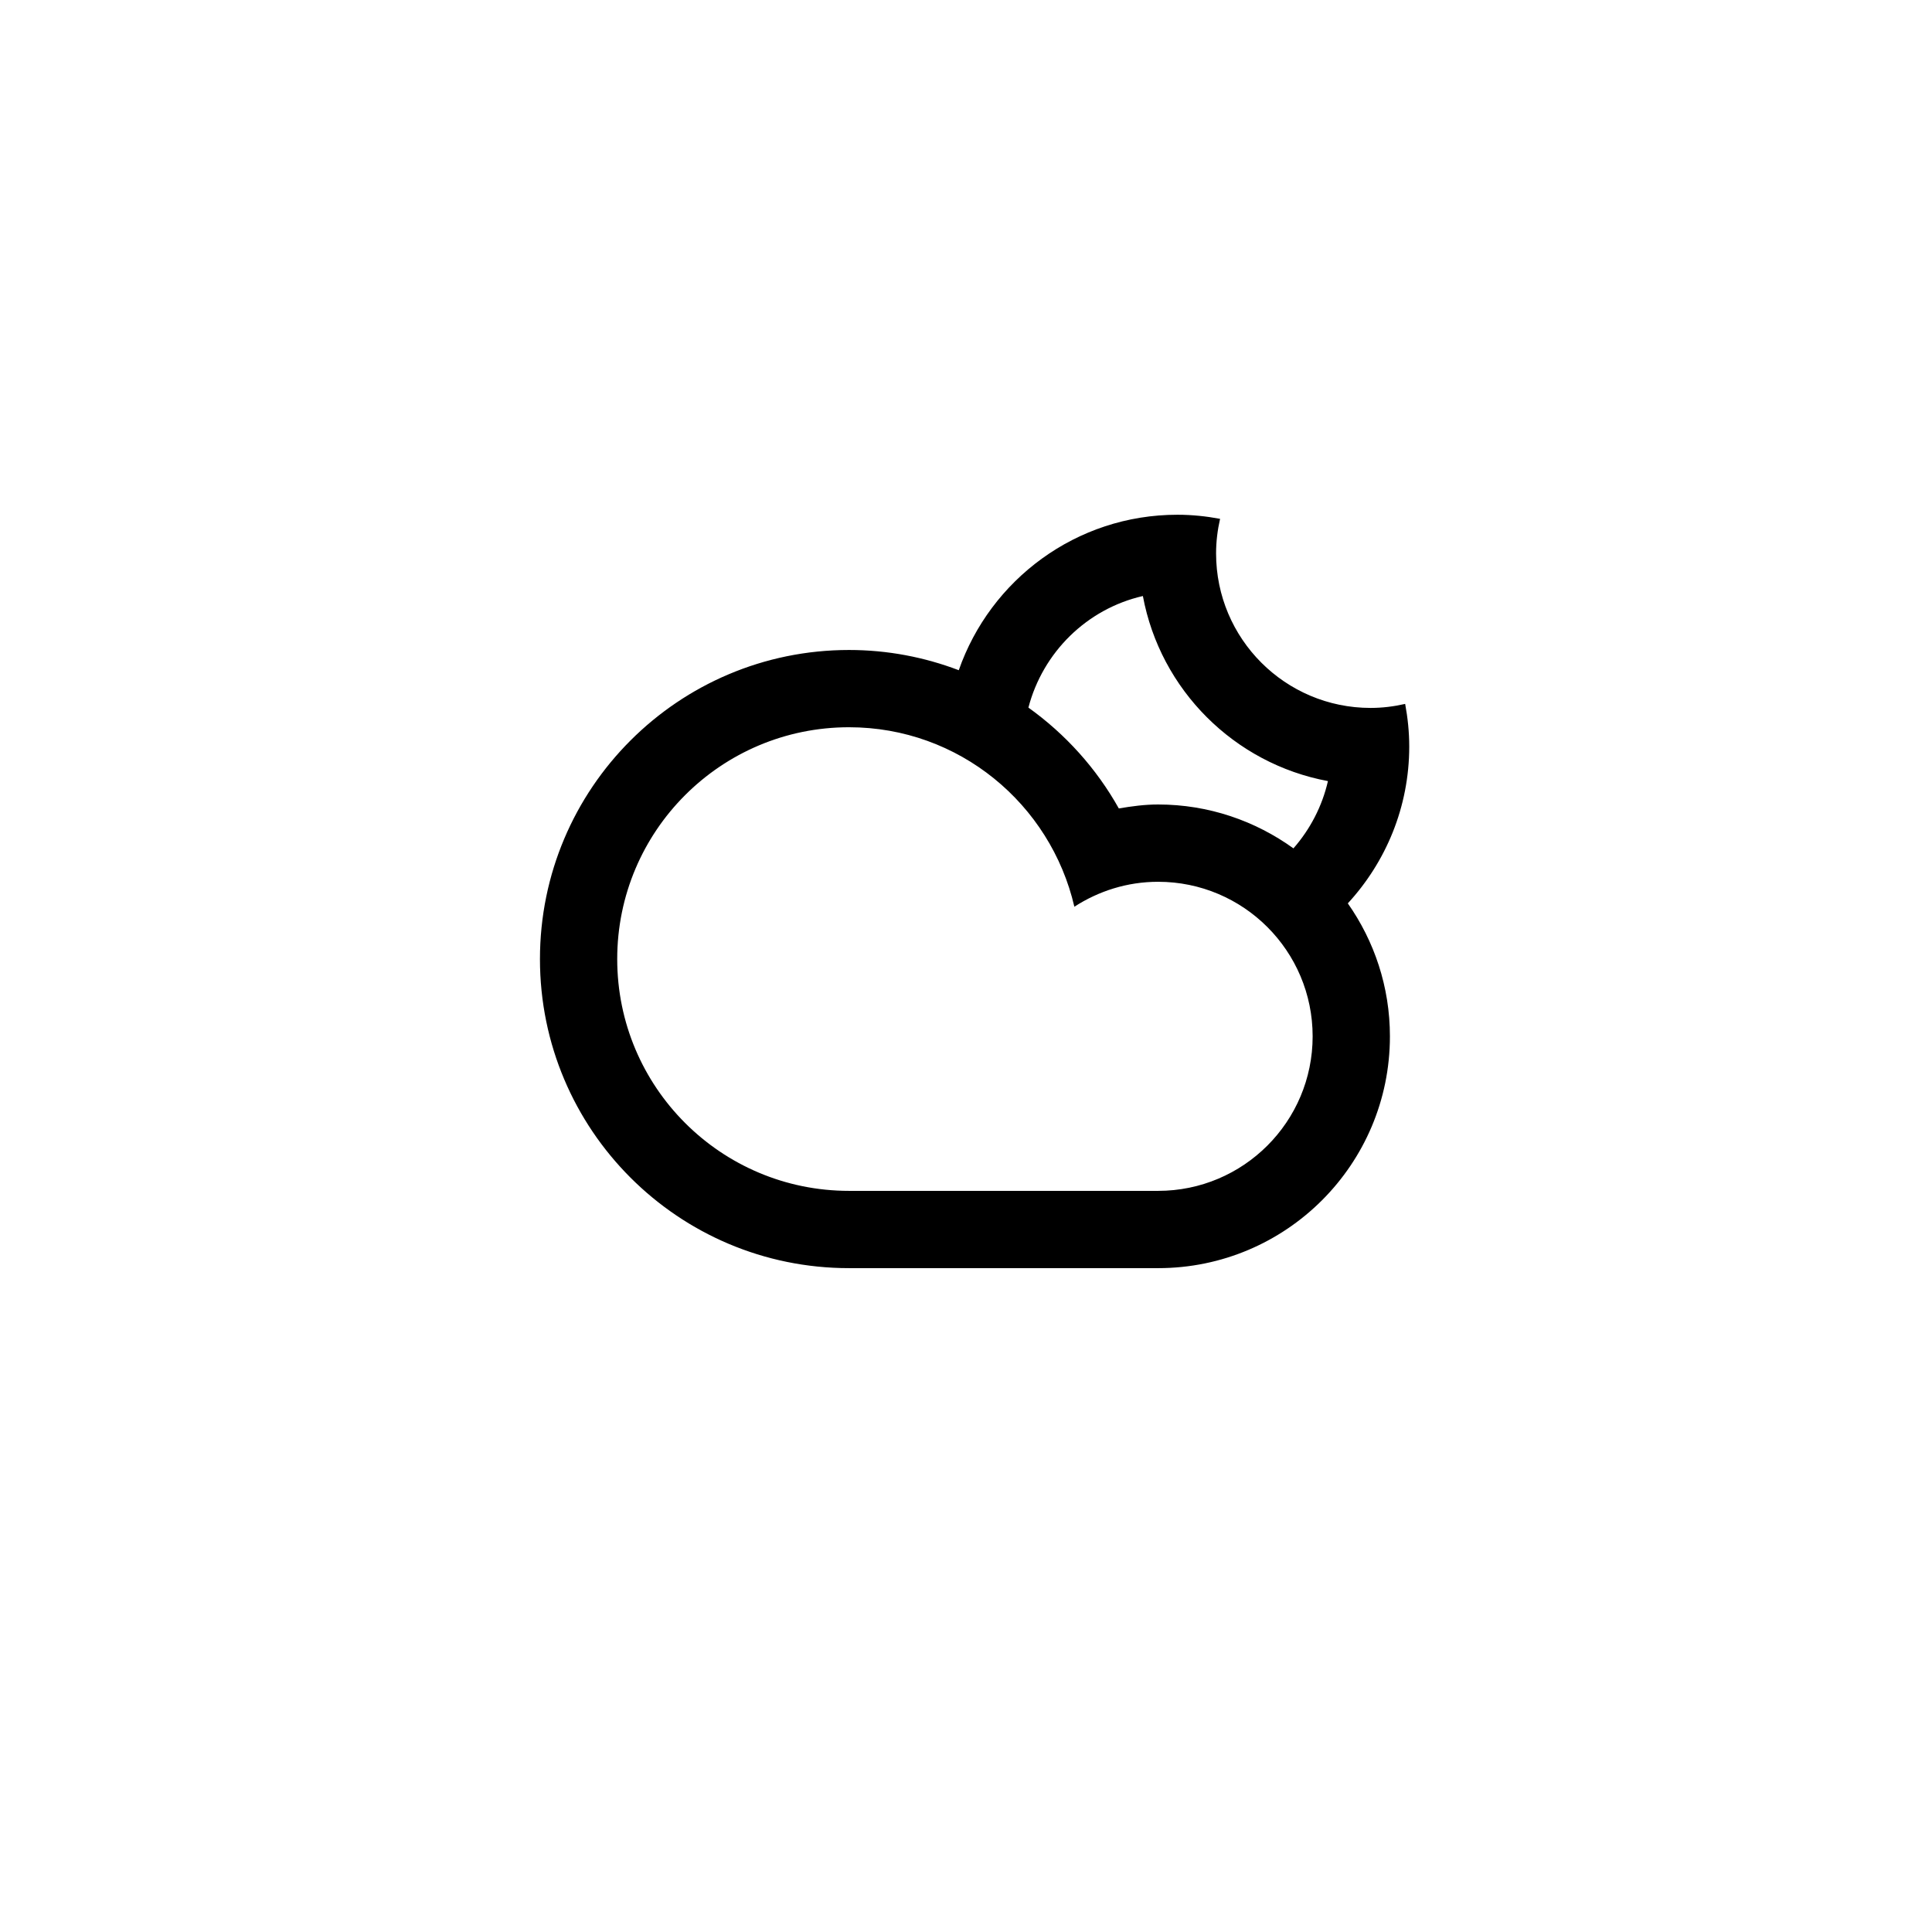
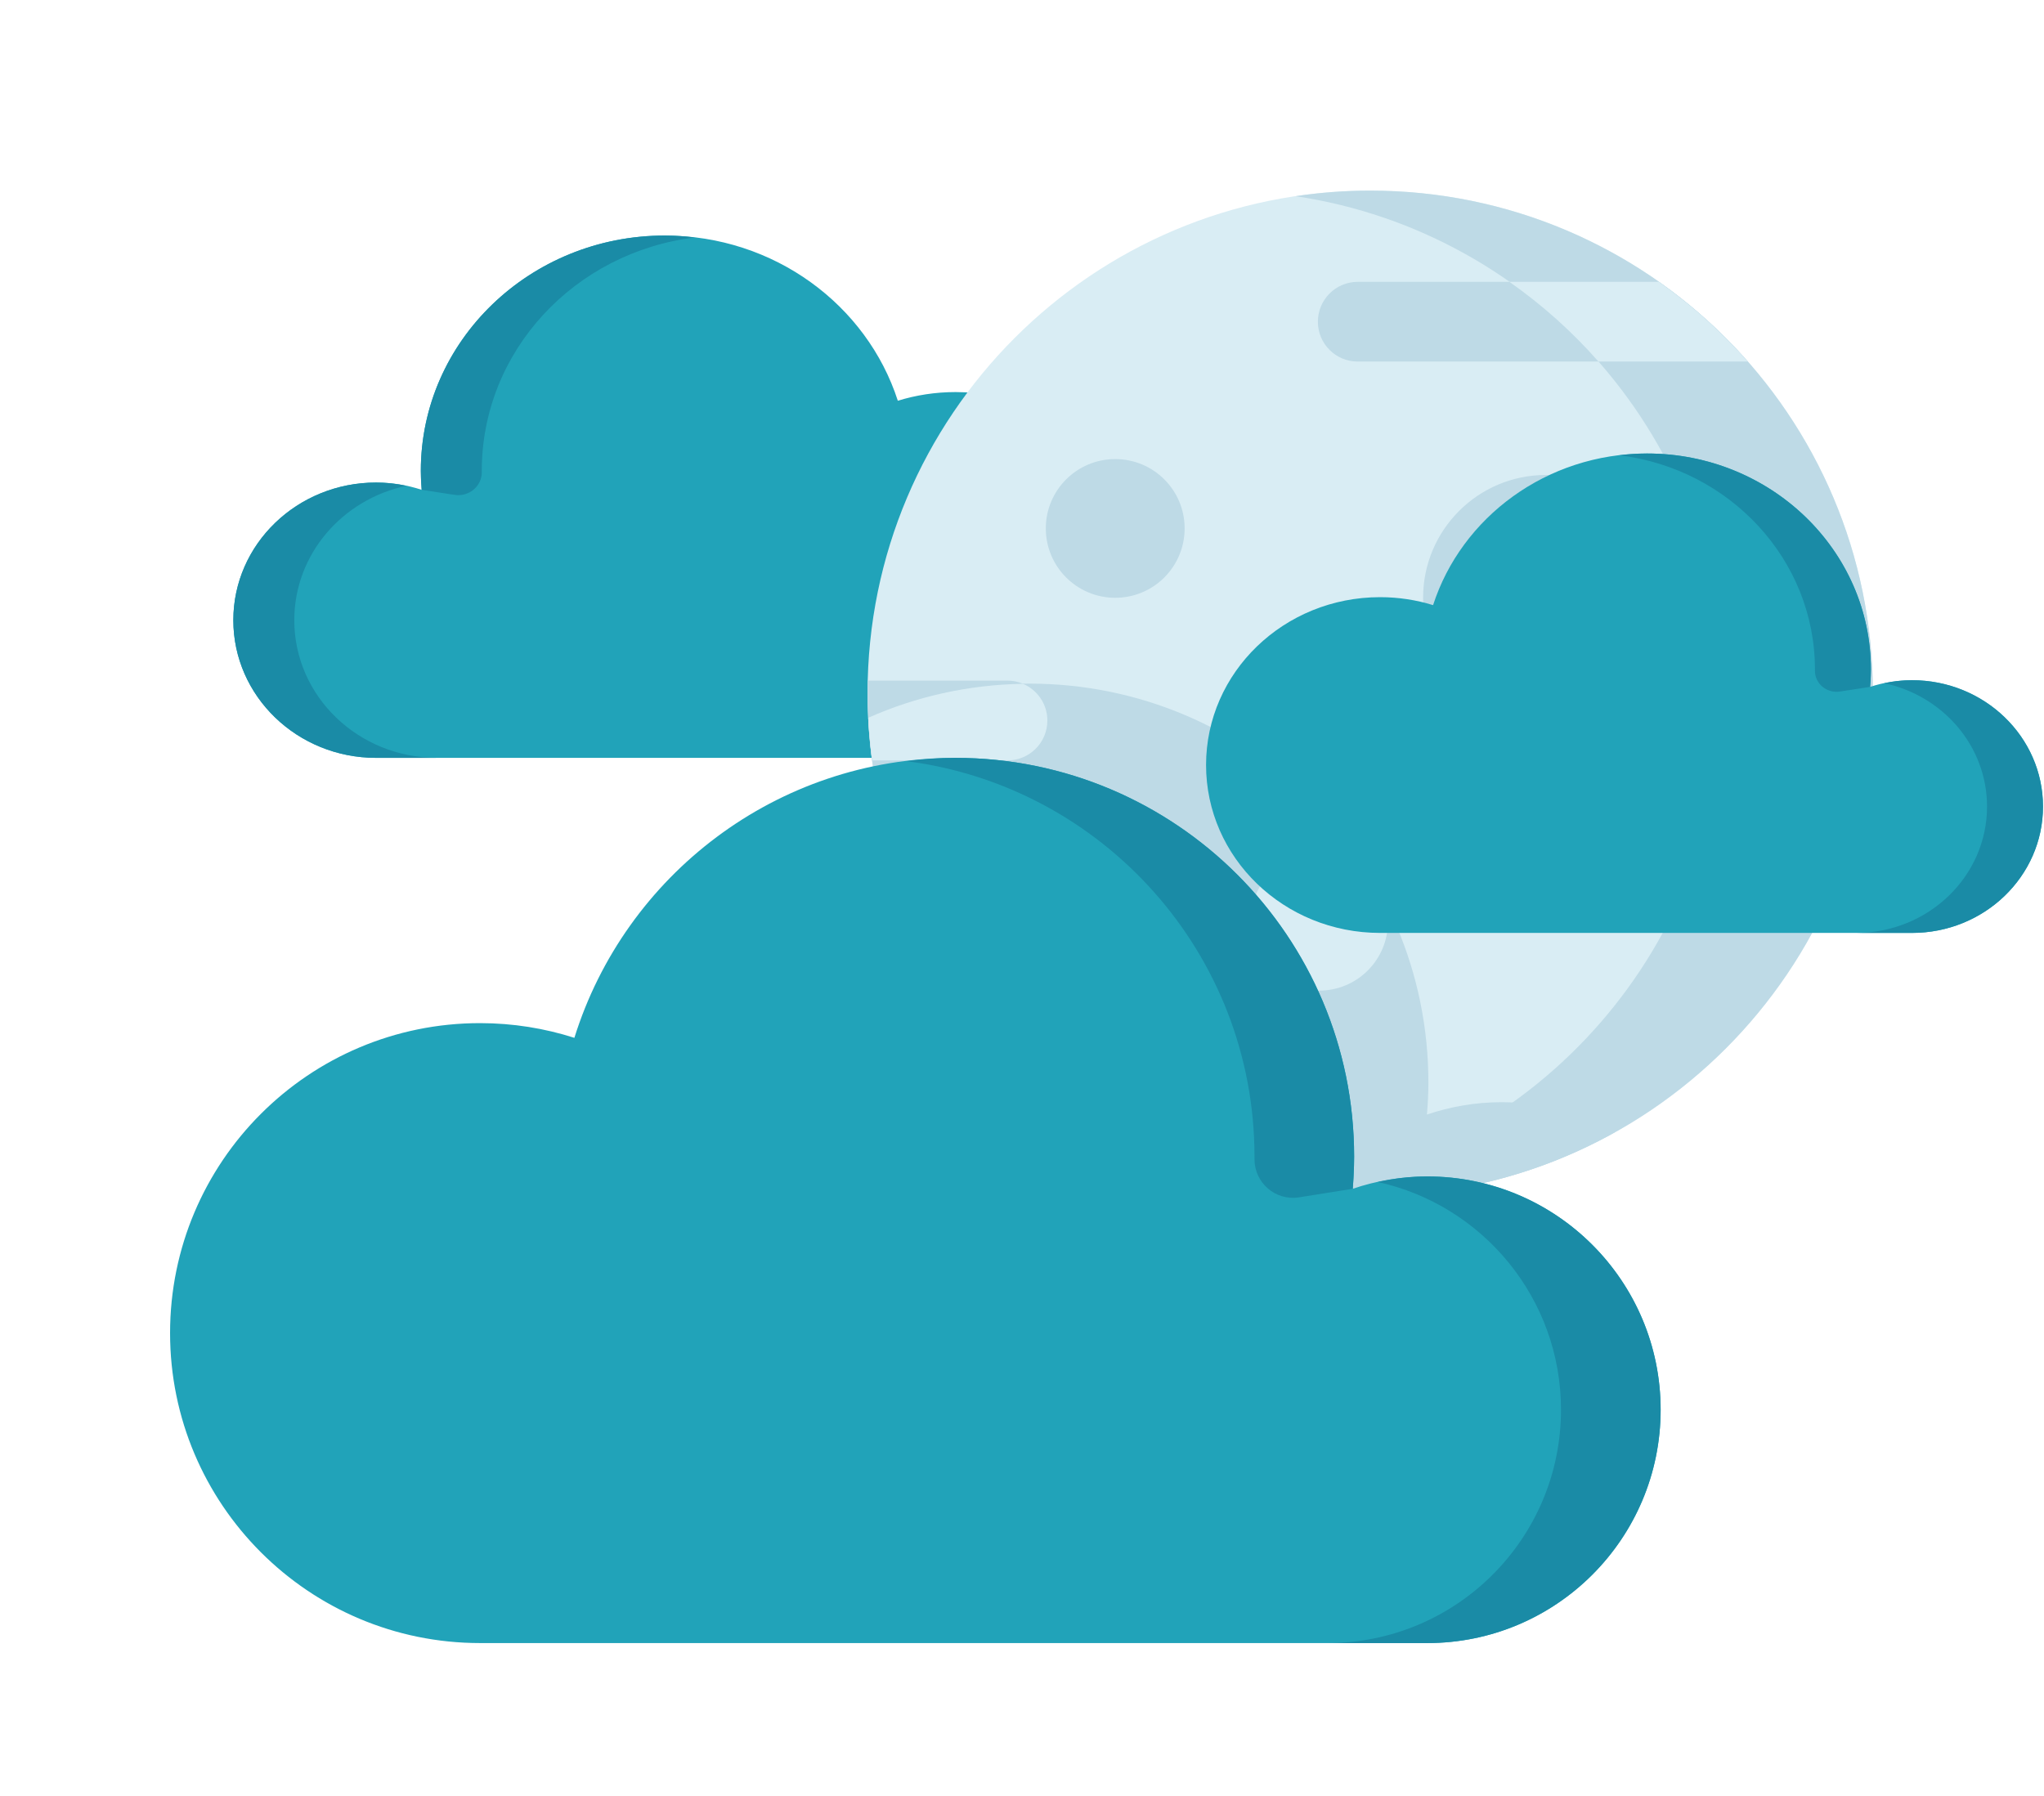
- <svg xmlns="http://www.w3.org/2000/svg" version="1.1" id="Layer_1" x="0px" y="0px" width="100px" height="100px" viewBox="0 0 100 100" enable-background="new 0 0 100 100" xml:space="preserve">
-   <path fill-rule="evenodd" clip-rule="evenodd" d="M69.763,46.758L69.763,46.758c1.368,1.949,2.179,4.318,2.179,6.883  c0,6.625-5.371,11.998-11.998,11.998c-2.775,0-12.801,0-15.998,0c-8.836,0-15.998-7.162-15.998-15.998s7.162-15.998,15.998-15.998  c2.002,0,3.914,0.375,5.68,1.047l0,0c1.635-4.682,6.078-8.047,11.318-8.047c0.755,0,1.491,0.078,2.207,0.212  c-0.131,0.575-0.207,1.173-0.207,1.788c0,4.418,3.581,7.999,7.998,7.999c0.616,0,1.213-0.076,1.789-0.208  c0.133,0.717,0.211,1.453,0.211,2.208C72.941,41.775,71.73,44.621,69.763,46.758z M31.947,49.641  c0,6.627,5.371,11.998,11.998,11.998c3.616,0,12.979,0,15.998,0c4.418,0,7.999-3.582,7.999-7.998c0-4.418-3.581-8-7.999-8  c-1.6,0-3.083,0.482-4.334,1.291c-1.231-5.316-5.973-9.29-11.664-9.29C37.318,37.642,31.947,43.014,31.947,49.641z M51.496,35.545  c0.001,0,0.002,0,0.002,0S51.497,35.545,51.496,35.545z M59.155,30.85c-2.9,0.664-5.175,2.91-5.925,5.775l0,0  c1.918,1.372,3.523,3.152,4.68,5.22c0.664-0.113,1.337-0.205,2.033-0.205c2.618,0,5.033,0.85,7.005,2.271l0,0  c0.858-0.979,1.485-2.168,1.786-3.482C63.881,39.525,60.059,35.706,59.155,30.85z" />
+ <svg xmlns="http://www.w3.org/2000/svg" width="100%" height="100%" viewBox="0 0 872 766" version="1.1" xml:space="preserve" style="fill-rule:evenodd;clip-rule:evenodd;stroke-linejoin:round;stroke-miterlimit:2;">
+   <g transform="matrix(1,0,0,1,-11092.7,-5674.36)">
+     <g id="_38" transform="matrix(0.714264,0,0,0.683311,8171.71,5543.78)">
+       <rect x="4089.49" y="191.094" width="1220.26" height="1120.61" style="fill:none;" />
+       <g transform="matrix(-0.611727,0,0,0.590056,7337.29,-53.8122)">
+         <g transform="matrix(54.5483,0,0,57.0192,-1078.33,223.969)">
+           <path d="M110.367,12.307C110.081,12.307 109.807,12.355 109.551,12.442C109.56,12.326 109.566,12.208 109.566,12.09C109.566,9.678 107.611,7.723 105.199,7.723C103.24,7.723 101.582,9.012 101.028,10.789C100.703,10.685 100.356,10.628 99.995,10.628C98.121,10.628 96.601,12.147 96.601,14.022C96.601,15.897 98.121,17.417 99.995,17.417L110.367,17.417C111.778,17.417 112.922,16.273 112.922,14.862C112.922,13.451 111.778,12.307 110.367,12.307Z" style="fill:rgb(33,163,185);fill-rule:nonzero;" />
+         </g>
+         <g transform="matrix(54.5483,0,0,57.0192,-1078.33,223.969)">
+           <path d="M108.475,12.09L108.475,12.117C108.474,12.376 108.704,12.576 108.961,12.536L109.551,12.442L109.559,12.322C109.563,12.245 109.566,12.168 109.566,12.09C109.566,9.678 107.611,7.723 105.199,7.723C105.016,7.723 104.839,7.737 104.662,7.759C106.812,8.032 108.475,9.866 108.475,12.09Z" style="fill:rgb(26,139,166);fill-rule:nonzero;" />
+         </g>
+         <g transform="matrix(54.5483,0,0,57.0192,-1078.33,223.969)">
+           <path d="M110.367,12.307C110.18,12.307 110,12.329 109.826,12.368C110.972,12.62 111.831,13.64 111.831,14.862C111.831,16.273 110.686,17.417 109.275,17.417L110.367,17.417C111.778,17.417 112.922,16.273 112.922,14.862C112.922,13.451 111.778,12.307 110.367,12.307Z" style="fill:rgb(26,139,166);fill-rule:nonzero;" />
+         </g>
+       </g>
+       <g>
+         <g transform="matrix(54.5483,0,0,57.0192,-1078.33,223.969)">
+           <path d="M109.742,12.519C112.782,12.519 115.246,10.055 115.246,7.015C115.246,3.976 112.782,1.511 109.742,1.511C106.702,1.511 104.238,3.976 104.238,7.015C104.238,10.055 106.702,12.519 109.742,12.519Z" style="fill:rgb(217,237,244);fill-rule:nonzero;" />
+         </g>
+         <g transform="matrix(54.5483,0,0,57.0192,-1078.33,223.969)">
+           <path d="M111.179,11.494C110.893,11.494 110.62,11.543 110.363,11.629C110.373,11.513 110.379,11.396 110.379,11.278C110.379,8.866 108.424,6.91 106.011,6.91C105.383,6.91 104.785,7.044 104.245,7.284C104.386,10.199 106.793,12.519 109.742,12.519C110.717,12.519 111.632,12.264 112.426,11.82C112.056,11.613 111.632,11.494 111.179,11.494Z" style="fill:rgb(190,218,230);fill-rule:nonzero;" />
+         </g>
+         <g transform="matrix(54.5483,0,0,57.0192,-1078.33,223.969)">
+           <path d="M109.742,1.511C109.464,1.511 109.191,1.532 108.925,1.572C111.576,1.967 113.61,4.253 113.61,7.015C113.61,9.777 111.576,12.063 108.925,12.458C109.191,12.498 109.464,12.519 109.742,12.519C112.782,12.519 115.246,10.055 115.246,7.015C115.246,3.976 112.782,1.511 109.742,1.511Z" style="fill:rgb(190,218,230);fill-rule:nonzero;" />
+         </g>
+         <g transform="matrix(54.5483,0,0,57.0192,-1078.33,223.969)">
+           <path d="M108.428,9.519C108.428,9.103 108.766,8.765 109.182,8.765C109.599,8.765 109.936,9.103 109.936,9.519C109.936,9.935 109.599,10.272 109.182,10.272C108.766,10.272 108.428,9.935 108.428,9.519Z" style="fill:rgb(217,237,244);fill-rule:nonzero;" />
+         </g>
+         <g transform="matrix(54.5483,0,0,57.0192,-1078.33,223.969)">
+           <path d="M105.644,10.688C105.891,10.513 106.053,10.226 106.053,9.899C106.053,9.366 105.621,8.934 105.089,8.934C104.922,8.934 104.765,8.976 104.629,9.05C104.87,9.657 105.216,10.21 105.644,10.688Z" style="fill:rgb(190,218,230);fill-rule:nonzero;" />
+         </g>
+         <g transform="matrix(54.5483,0,0,57.0192,-1078.33,223.969)">
+           <path d="M110.321,5.97C110.321,5.228 110.923,4.625 111.666,4.625C112.408,4.625 113.01,5.228 113.01,5.97C113.01,6.712 112.408,7.314 111.666,7.314C110.923,7.314 110.321,6.712 110.321,5.97Z" style="fill:rgb(190,218,230);fill-rule:nonzero;" />
+         </g>
+         <g transform="matrix(54.5483,0,0,57.0192,-1078.33,223.969)">
+           <path d="M106.19,5.21C106.19,4.791 106.53,4.451 106.95,4.451C107.37,4.451 107.71,4.791 107.71,5.21C107.71,5.63 107.37,5.97 106.95,5.97C106.53,5.97 106.19,5.63 106.19,5.21Z" style="fill:rgb(190,218,230);fill-rule:nonzero;" />
+         </g>
+         <g transform="matrix(54.5483,0,0,57.0192,-1078.33,223.969)">
+           <path d="M109.605,3.383L113.876,3.383C113.587,3.055 113.261,2.762 112.901,2.51L109.605,2.51C109.364,2.51 109.169,2.706 109.169,2.947C109.169,3.188 109.364,3.383 109.605,3.383Z" style="fill:rgb(190,218,230);fill-rule:nonzero;" />
+         </g>
+         <g transform="matrix(54.5483,0,0,57.0192,-1078.33,223.969)">
+           <path d="M113.876,3.383C113.659,3.137 113.421,2.911 113.165,2.707C113.079,2.639 112.991,2.573 112.902,2.51L111.266,2.51C111.625,2.762 111.953,3.055 112.241,3.383L113.876,3.383Z" style="fill:rgb(217,237,244);fill-rule:nonzero;" />
+         </g>
+         <g transform="matrix(54.5483,0,0,57.0192,-1078.33,223.969)">
+           <path d="M115.025,8.558L113.626,8.558C113.385,8.558 113.189,8.753 113.189,8.995C113.189,9.236 113.385,9.431 113.626,9.431L114.687,9.431C114.824,9.153 114.936,8.86 115.025,8.558Z" style="fill:rgb(190,218,230);fill-rule:nonzero;" />
+         </g>
+         <g transform="matrix(54.5483,0,0,57.0192,-1078.33,223.969)">
+           <path d="M113.626,8.558C113.526,8.558 113.436,8.592 113.363,8.648C113.315,8.8 113.261,8.95 113.202,9.096C113.248,9.288 113.42,9.431 113.626,9.431L114.687,9.431C114.754,9.295 114.814,9.156 114.87,9.014C114.872,9.008 114.875,9.002 114.877,8.996C114.932,8.853 114.981,8.707 115.025,8.558L113.626,8.558Z" style="fill:rgb(217,237,244);fill-rule:nonzero;" />
+         </g>
+         <g transform="matrix(54.5483,0,0,57.0192,-1078.33,223.969)">
+           <path d="M104.289,7.751L105.77,7.751C106.011,7.751 106.207,7.556 106.207,7.314C106.207,7.073 106.011,6.877 105.77,6.877L104.242,6.877C104.24,6.923 104.238,6.969 104.238,7.015C104.238,7.265 104.257,7.51 104.289,7.751Z" style="fill:rgb(190,218,230);fill-rule:nonzero;" />
+         </g>
+         <g transform="matrix(54.5483,0,0,57.0192,-1078.33,223.969)">
+           <path d="M106.207,7.314C106.207,7.133 106.097,6.979 105.94,6.912C105.339,6.922 104.766,7.053 104.248,7.283C104.249,7.307 104.249,7.332 104.25,7.356C104.252,7.379 104.254,7.401 104.255,7.424C104.263,7.534 104.274,7.643 104.289,7.75L104.289,7.751L105.77,7.751C106.011,7.751 106.207,7.556 106.207,7.314Z" style="fill:rgb(217,237,244);fill-rule:nonzero;" />
+         </g>
+       </g>
+       <g transform="matrix(0.561483,0,0,0.541592,2456.64,114.483)">
+         <g transform="matrix(54.5483,0,0,57.0192,-1078.33,223.969)">
+           <path d="M110.367,12.307C110.081,12.307 109.807,12.355 109.551,12.442C109.56,12.326 109.566,12.208 109.566,12.09C109.566,9.678 107.611,7.723 105.199,7.723C103.24,7.723 101.582,9.012 101.028,10.789C100.703,10.685 100.356,10.628 99.995,10.628C98.121,10.628 96.601,12.147 96.601,14.022C96.601,15.897 98.121,17.417 99.995,17.417L110.367,17.417C111.778,17.417 112.922,16.273 112.922,14.862C112.922,13.451 111.778,12.307 110.367,12.307Z" style="fill:rgb(33,163,185);fill-rule:nonzero;" />
+         </g>
+         <g transform="matrix(54.5483,0,0,57.0192,-1078.33,223.969)">
+           <path d="M108.475,12.09L108.475,12.117C108.474,12.376 108.704,12.576 108.961,12.536L109.551,12.442L109.559,12.322C109.563,12.245 109.566,12.168 109.566,12.09C109.566,9.678 107.611,7.723 105.199,7.723C105.016,7.723 104.839,7.737 104.662,7.759C106.812,8.032 108.475,9.866 108.475,12.09Z" style="fill:rgb(26,139,166);fill-rule:nonzero;" />
+         </g>
+         <g transform="matrix(54.5483,0,0,57.0192,-1078.33,223.969)">
+           <path d="M110.367,12.307C110.18,12.307 110,12.329 109.826,12.368C110.972,12.62 111.831,13.64 111.831,14.862C111.831,16.273 110.686,17.417 109.275,17.417L110.367,17.417C111.778,17.417 112.922,16.273 112.922,14.862C112.922,13.451 111.778,12.307 110.367,12.307Z" style="fill:rgb(26,139,166);fill-rule:nonzero;" />
+         </g>
+       </g>
+       <g>
+         <g transform="matrix(54.5483,0,0,57.0192,-1078.33,223.969)">
+           <path d="M110.367,12.307C110.081,12.307 109.807,12.355 109.551,12.442C109.56,12.326 109.566,12.208 109.566,12.09C109.566,9.678 107.611,7.723 105.199,7.723C103.24,7.723 101.582,9.012 101.028,10.789C100.703,10.685 100.356,10.628 99.995,10.628C98.121,10.628 96.601,12.147 96.601,14.022C96.601,15.897 98.121,17.417 99.995,17.417L110.367,17.417C111.778,17.417 112.922,16.273 112.922,14.862C112.922,13.451 111.778,12.307 110.367,12.307Z" style="fill:rgb(33,163,185);fill-rule:nonzero;" />
+         </g>
+         <g transform="matrix(54.5483,0,0,57.0192,-1078.33,223.969)">
+           <path d="M108.475,12.09L108.475,12.117C108.474,12.376 108.704,12.576 108.961,12.536L109.551,12.442L109.559,12.322C109.563,12.245 109.566,12.168 109.566,12.09C109.566,9.678 107.611,7.723 105.199,7.723C105.016,7.723 104.839,7.737 104.662,7.759C106.812,8.032 108.475,9.866 108.475,12.09Z" style="fill:rgb(26,139,166);fill-rule:nonzero;" />
+         </g>
+         <g transform="matrix(54.5483,0,0,57.0192,-1078.33,223.969)">
+           <path d="M110.367,12.307C110.18,12.307 110,12.329 109.826,12.368C110.972,12.62 111.831,13.64 111.831,14.862C111.831,16.273 110.686,17.417 109.275,17.417L110.367,17.417C111.778,17.417 112.922,16.273 112.922,14.862C112.922,13.451 111.778,12.307 110.367,12.307Z" style="fill:rgb(26,139,166);fill-rule:nonzero;" />
+         </g>
+       </g>
+     </g>
+   </g>
</svg>
